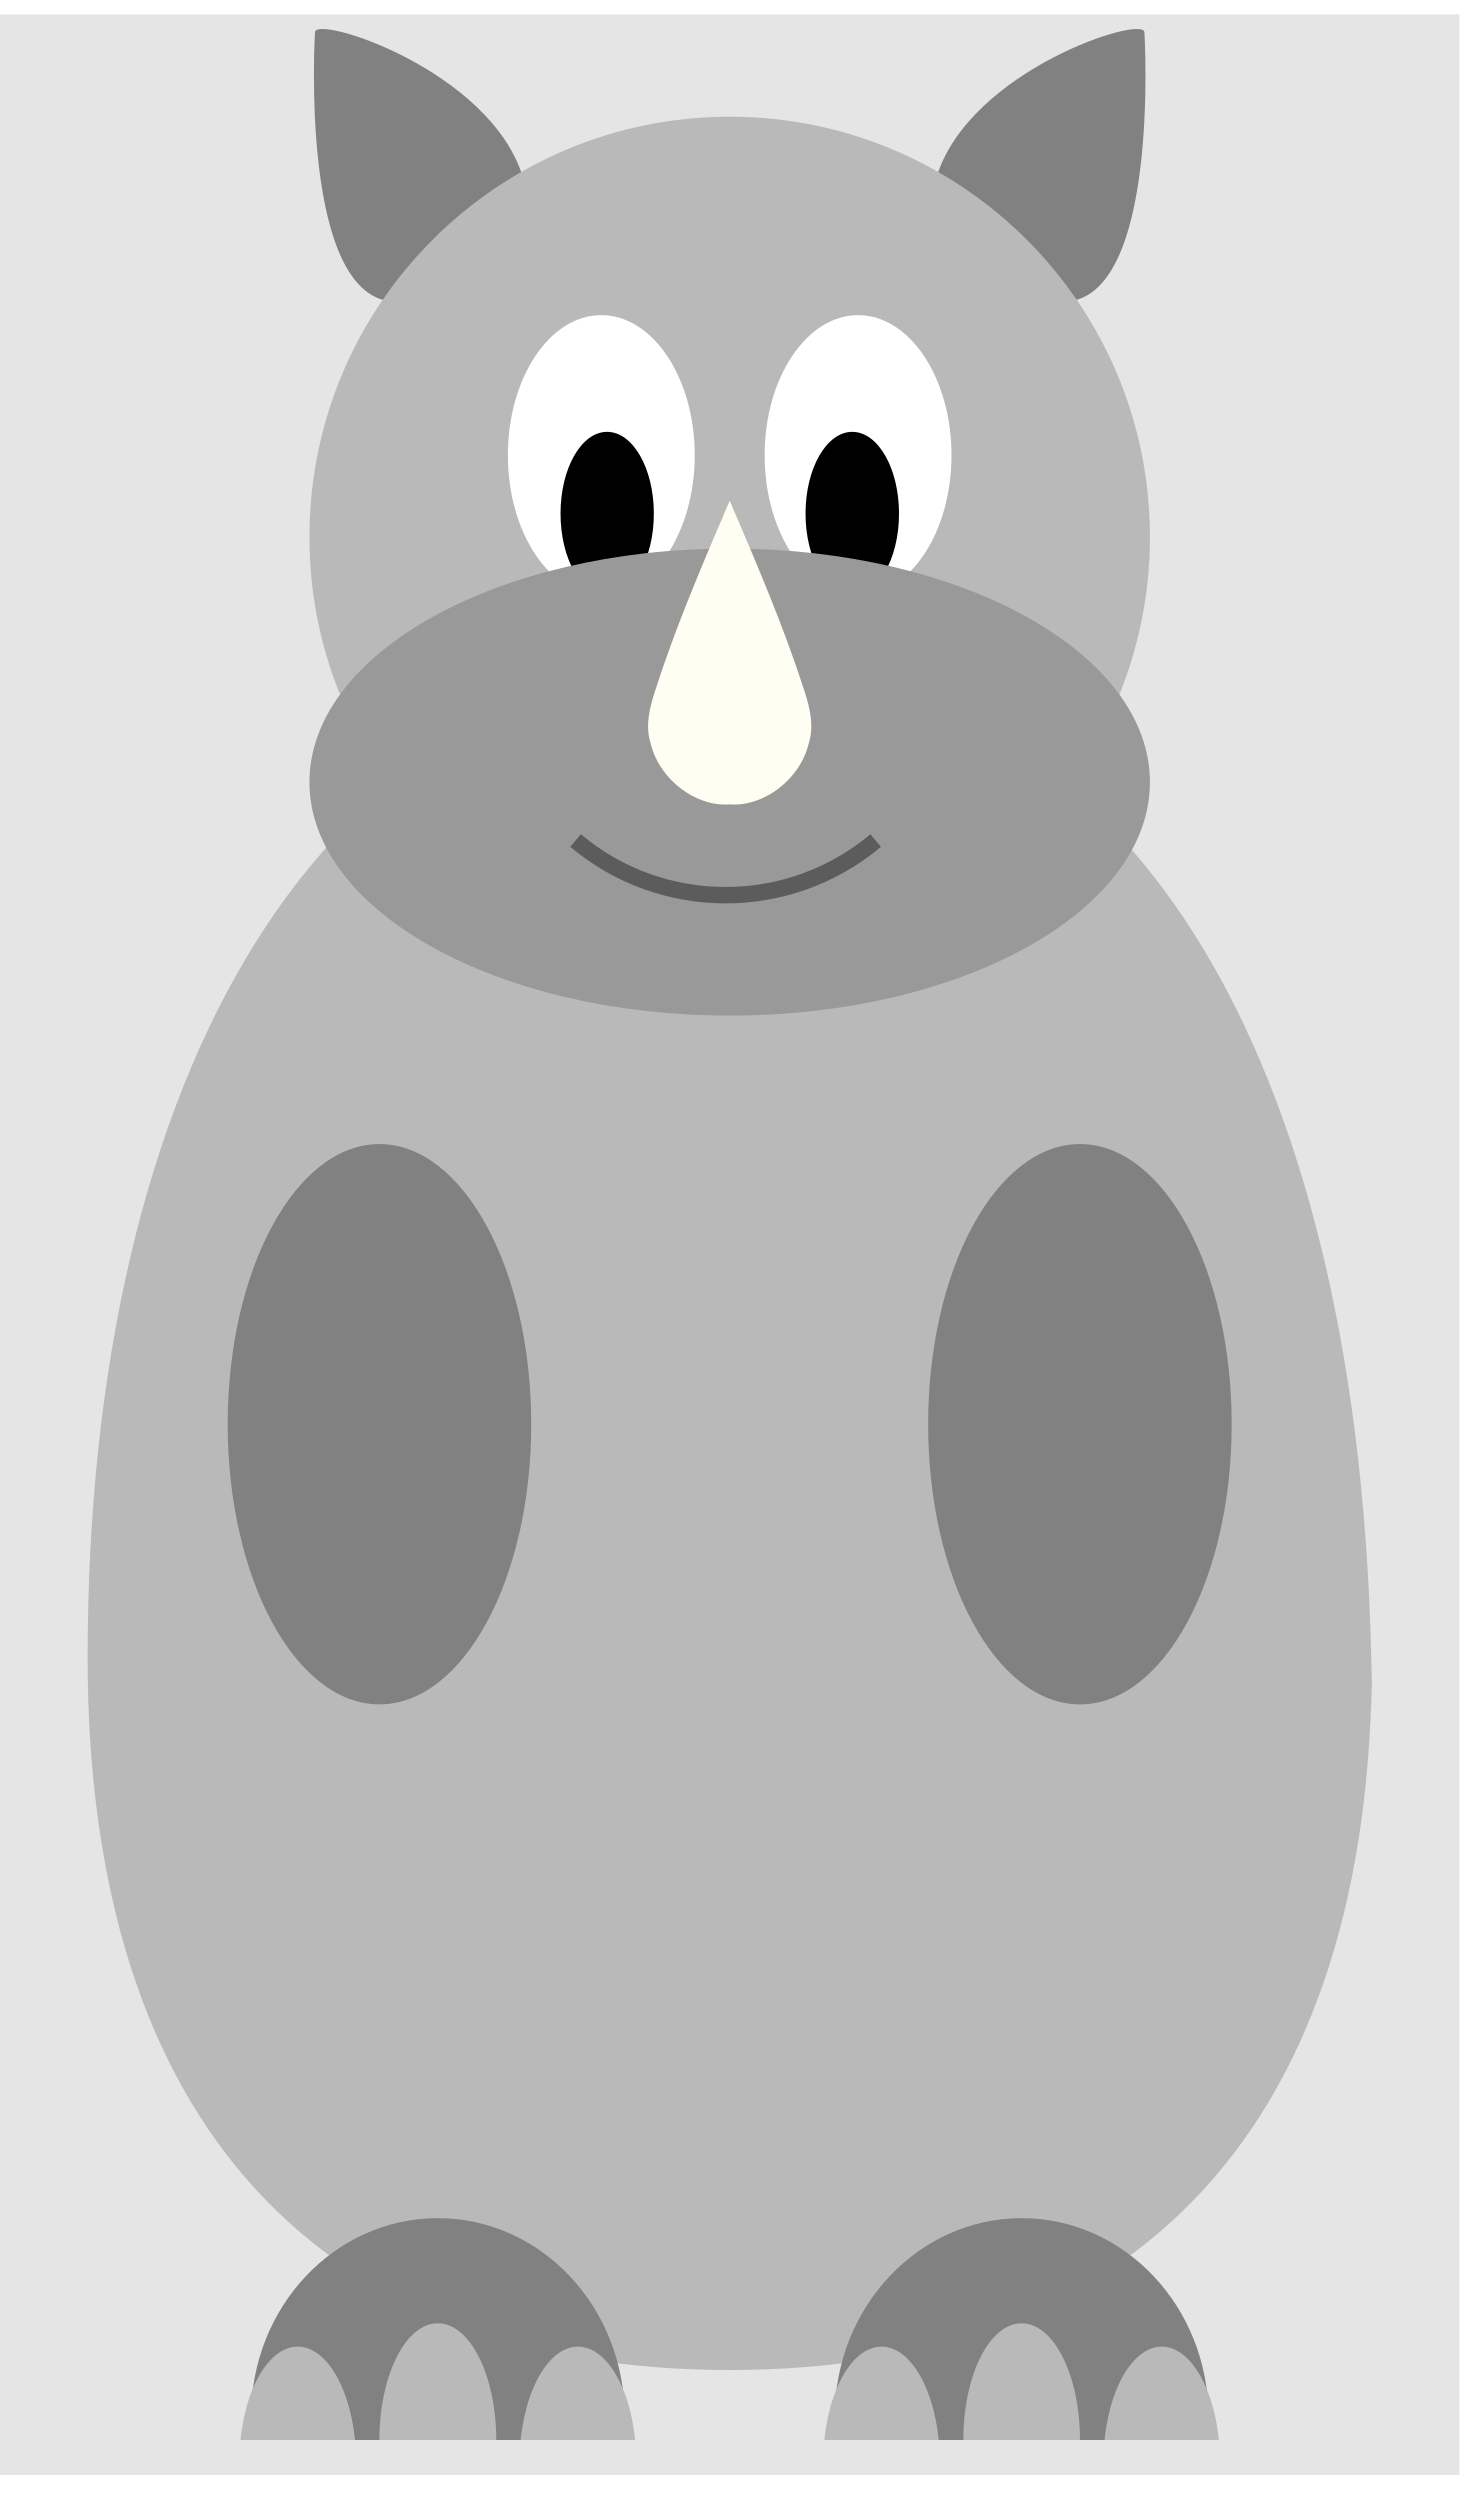
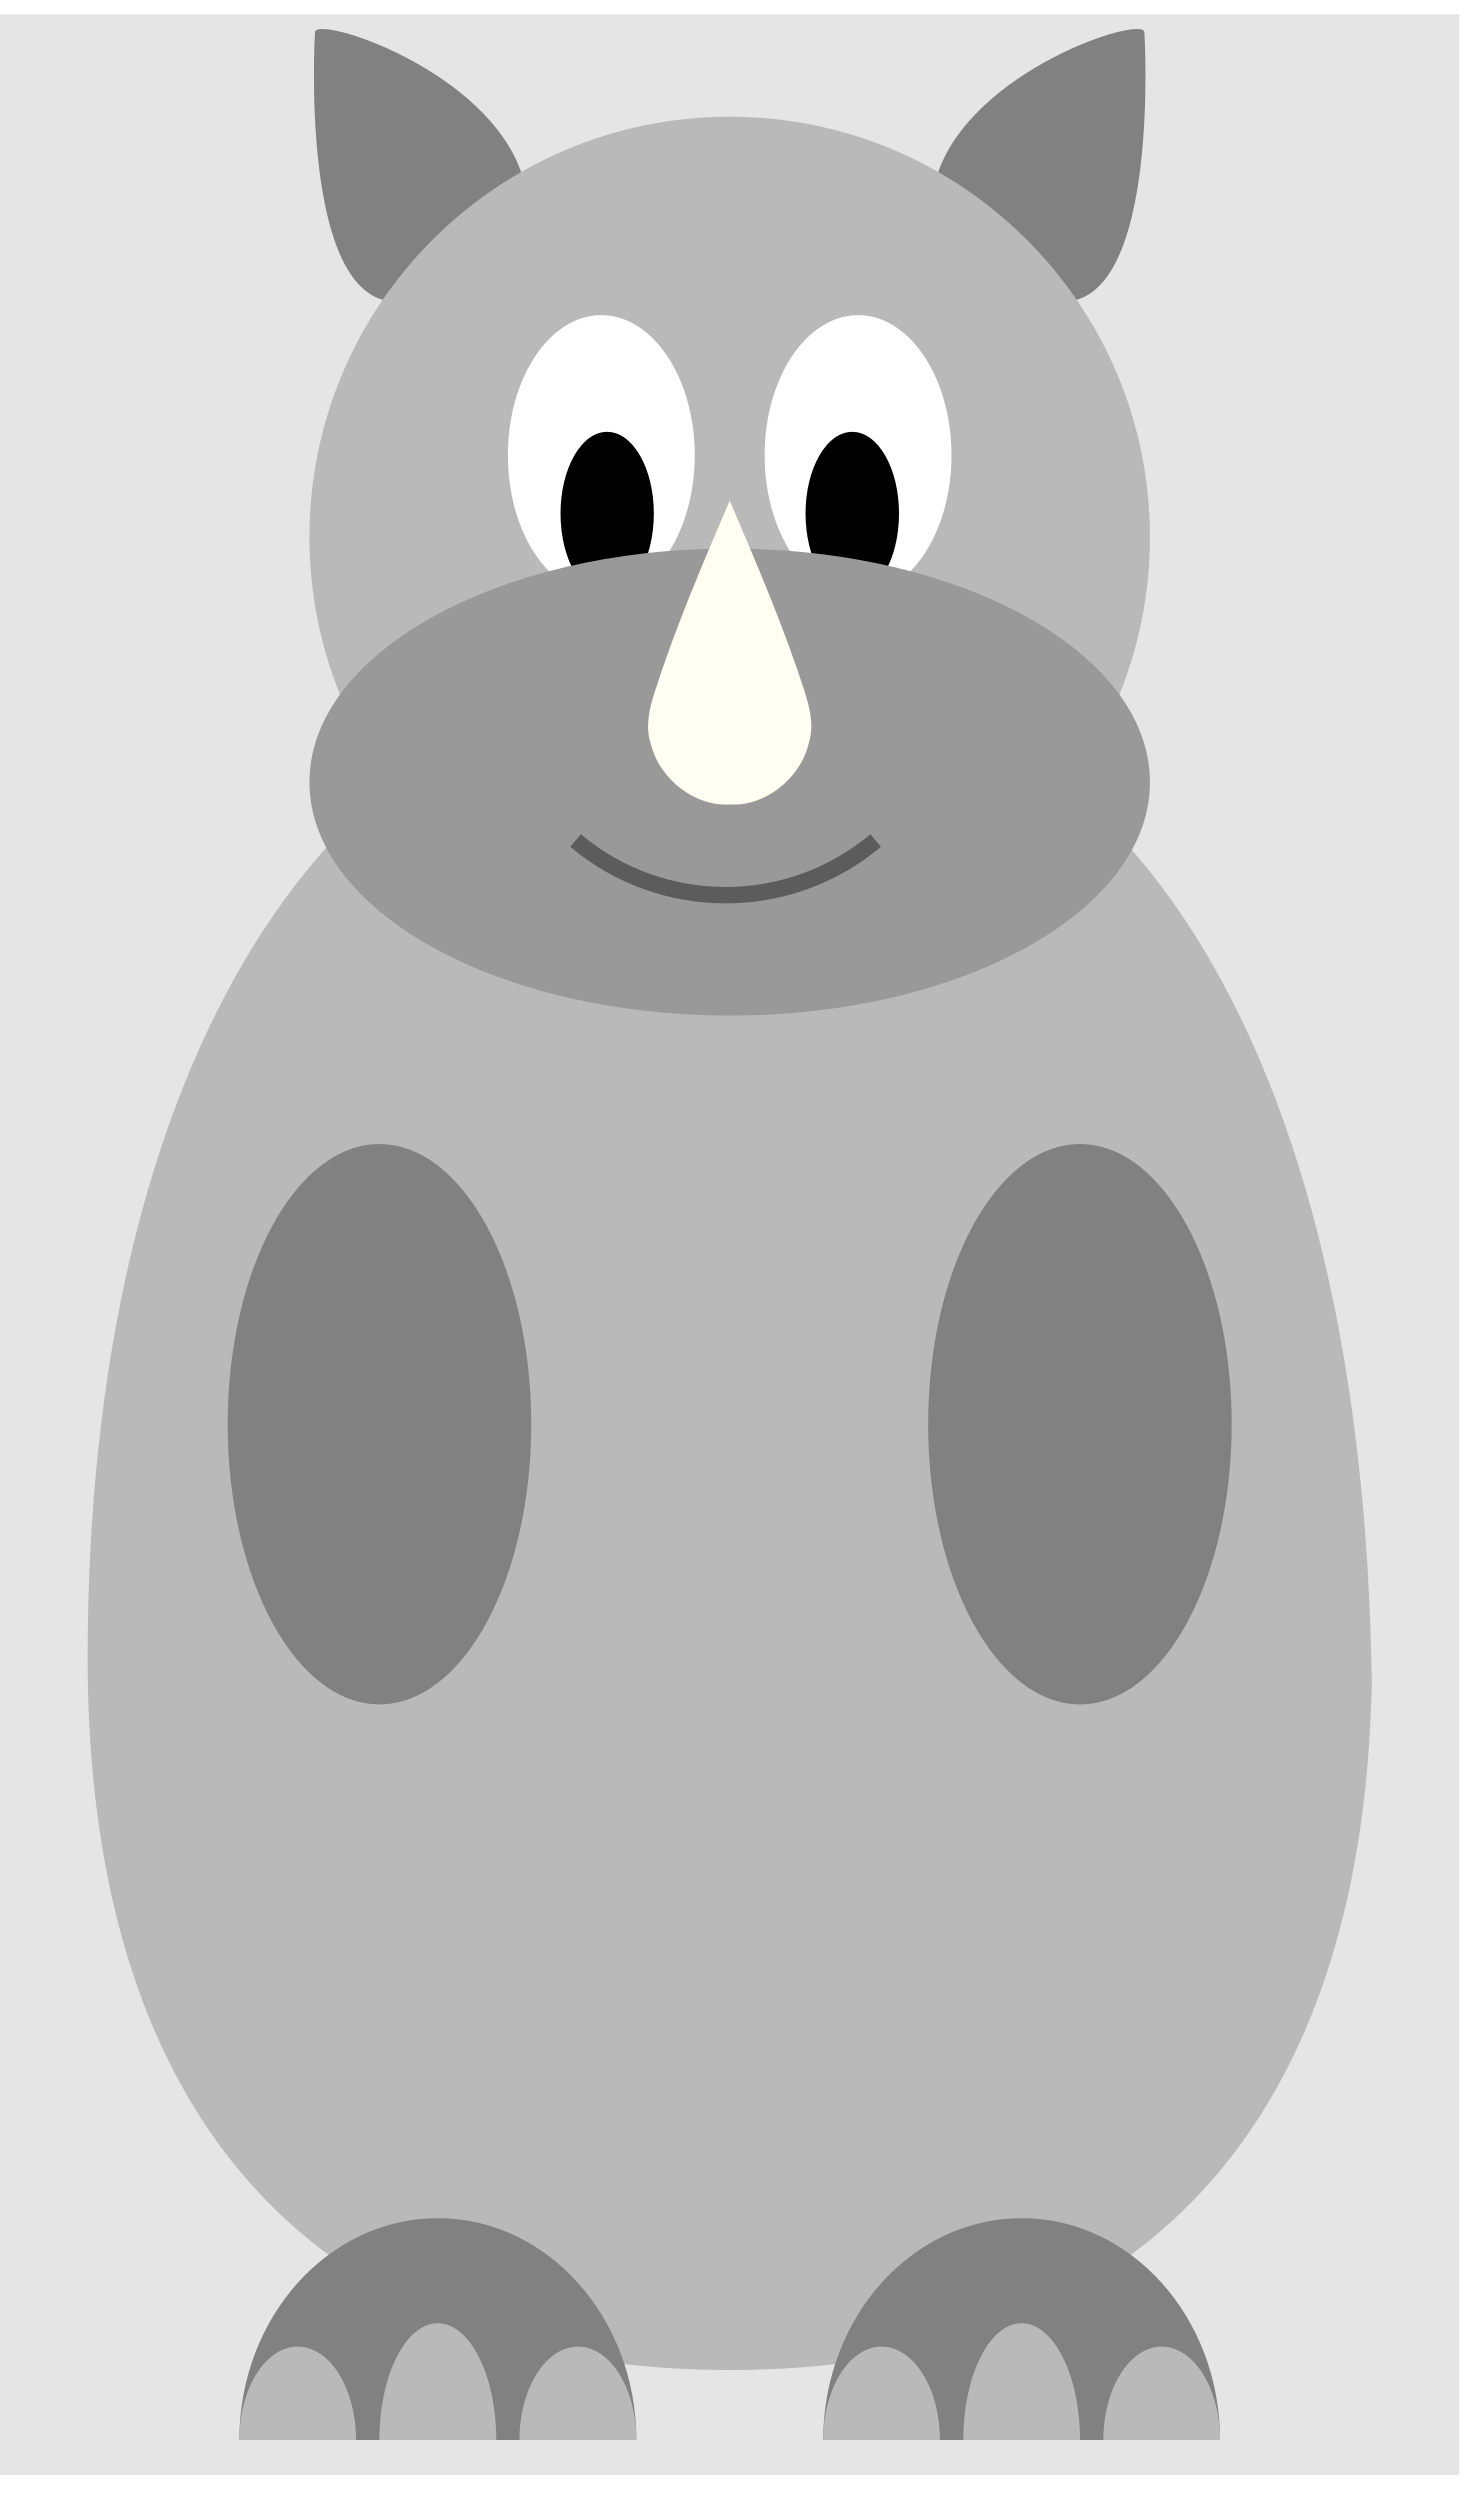
<svg xmlns="http://www.w3.org/2000/svg" width="35.433" height="59.743" viewBox="0 0 35.433 59.743">
  <defs>
    <clipPath id="clip-0">
      <path clip-rule="nonzero" d="M 0 0.344 L 34.875 0.344 L 34.875 59.145 L 0 59.145 Z M 0 0.344 " />
    </clipPath>
    <clipPath id="clip-1">
      <path clip-rule="nonzero" d="M 7 0.344 L 13 0.344 L 13 8 L 7 8 Z M 7 0.344 " />
    </clipPath>
    <clipPath id="clip-2">
      <path clip-rule="nonzero" d="M 22 0.344 L 28 0.344 L 28 8 L 22 8 Z M 22 0.344 " />
-     </clipPath>
-     <clipPath id="clip-3">
-       <path clip-rule="nonzero" d="M 6 53 L 15 53 L 15 58.309 L 6 58.309 Z M 6 53 " />
-     </clipPath>
-     <clipPath id="clip-4">
-       <path clip-rule="nonzero" d="M 19 53 L 29 53 L 29 58.309 L 19 58.309 Z M 19 53 " />
-     </clipPath>
-     <clipPath id="clip-5">
-       <path clip-rule="nonzero" d="M 23 55 L 26 55 L 26 58.309 L 23 58.309 Z M 23 55 " />
-     </clipPath>
-     <clipPath id="clip-6">
-       <path clip-rule="nonzero" d="M 19 56 L 23 56 L 23 58.309 L 19 58.309 Z M 19 56 " />
-     </clipPath>
-     <clipPath id="clip-7">
-       <path clip-rule="nonzero" d="M 26 56 L 30 56 L 30 58.309 L 26 58.309 Z M 26 56 " />
-     </clipPath>
-     <clipPath id="clip-8">
-       <path clip-rule="nonzero" d="M 9 55 L 12 55 L 12 58.309 L 9 58.309 Z M 9 55 " />
-     </clipPath>
-     <clipPath id="clip-9">
-       <path clip-rule="nonzero" d="M 12 56 L 16 56 L 16 58.309 L 12 58.309 Z M 12 56 " />
-     </clipPath>
-     <clipPath id="clip-10">
-       <path clip-rule="nonzero" d="M 5 56 L 9 56 L 9 58.309 L 5 58.309 Z M 5 56 " />
    </clipPath>
  </defs>
  <g clip-path="url(#clip-0)">
    <path fill-rule="nonzero" fill="rgb(89.999%, 89.999%, 89.999%)" fill-opacity="1" d="M 0 59.145 L 34.875 59.145 L 34.875 0.344 L 0 0.344 Z M 0 59.145 " />
  </g>
  <g clip-path="url(#clip-1)">
    <path fill-rule="nonzero" fill="rgb(50.749%, 50.749%, 50.749%)" fill-opacity="1" d="M 12.492 4.223 C 11.699 1.668 7.527 0.344 7.527 0.773 C 7.527 0.773 7.133 7.211 9.473 7.211 C 11.121 7.637 12.492 7.637 12.492 4.223 Z M 12.492 4.223 " />
  </g>
  <g clip-path="url(#clip-2)">
    <path fill-rule="nonzero" fill="rgb(50.749%, 50.749%, 50.749%)" fill-opacity="1" d="M 22.383 4.223 C 23.176 1.668 27.348 0.344 27.348 0.773 C 27.348 0.773 27.746 7.211 25.402 7.211 C 23.754 7.637 22.383 7.637 22.383 4.223 Z M 22.383 4.223 " />
  </g>
  <path fill-rule="nonzero" fill="rgb(72.499%, 72.499%, 72.499%)" fill-opacity="1" d="M 32.785 39.617 C 32.785 50.777 27.203 56.637 17.438 56.637 C 7.672 56.637 2.094 50.777 2.094 39.617 C 2.094 25.664 7.672 15.902 17.438 15.902 C 27.203 15.902 32.785 25.664 32.785 41.012 Z M 32.785 39.617 " />
  <path fill-rule="nonzero" fill="rgb(50.749%, 50.749%, 50.749%)" fill-opacity="1" d="M 25.809 27.34 C 23.805 27.34 22.18 30.336 22.18 34.035 C 22.18 37.734 23.805 40.73 25.809 40.73 C 27.812 40.73 29.434 37.734 29.434 34.035 C 29.434 30.336 27.812 27.34 25.809 27.34 Z M 25.809 27.34 " />
  <path fill-rule="nonzero" fill="rgb(50.749%, 50.749%, 50.749%)" fill-opacity="1" d="M 9.066 40.73 C 11.07 40.73 12.695 37.734 12.695 34.035 C 12.695 30.336 11.07 27.34 9.066 27.34 C 7.066 27.34 5.441 30.336 5.441 34.035 C 5.441 37.734 7.066 40.73 9.066 40.73 Z M 9.066 40.73 " />
  <path fill-rule="nonzero" fill="rgb(72.499%, 72.499%, 72.499%)" fill-opacity="1" d="M 27.48 12.832 C 27.48 7.285 22.984 2.789 17.438 2.789 C 11.891 2.789 7.395 7.285 7.395 12.832 C 7.395 18.379 11.891 22.875 17.438 22.875 C 22.984 22.875 27.48 18.379 27.48 12.832 Z M 27.48 12.832 " />
  <path fill-rule="nonzero" fill="rgb(100%, 100%, 100%)" fill-opacity="1" d="M 16.602 10.879 C 16.602 9.031 15.602 7.531 14.367 7.531 C 13.137 7.531 12.137 9.031 12.137 10.879 C 12.137 12.727 13.137 14.227 14.367 14.227 C 15.602 14.227 16.602 12.727 16.602 10.879 Z M 16.602 10.879 " />
  <path fill-rule="nonzero" fill="rgb(100%, 100%, 100%)" fill-opacity="1" d="M 22.738 10.879 C 22.738 9.031 21.738 7.531 20.508 7.531 C 19.273 7.531 18.273 9.031 18.273 10.879 C 18.273 12.727 19.273 14.227 20.508 14.227 C 21.738 14.227 22.738 12.727 22.738 10.879 Z M 22.738 10.879 " />
  <path fill-rule="nonzero" fill="rgb(0%, 0%, 0%)" fill-opacity="1" d="M 15.625 12.273 C 15.625 11.195 15.125 10.32 14.508 10.32 C 13.891 10.32 13.395 11.195 13.395 12.273 C 13.395 13.352 13.891 14.227 14.508 14.227 C 15.125 14.227 15.625 13.352 15.625 12.273 Z M 15.625 12.273 " />
  <path fill-rule="nonzero" fill="rgb(0%, 0%, 0%)" fill-opacity="1" d="M 21.484 12.273 C 21.484 11.195 20.984 10.32 20.367 10.32 C 19.75 10.32 19.25 11.195 19.25 12.273 C 19.25 13.352 19.75 14.227 20.367 14.227 C 20.984 14.227 21.484 13.352 21.484 12.273 Z M 21.484 12.273 " />
  <path fill-rule="nonzero" fill="rgb(60.175%, 60.175%, 60.175%)" fill-opacity="1" d="M 27.48 18.691 C 27.48 15.609 22.984 13.109 17.438 13.109 C 11.891 13.109 7.395 15.609 7.395 18.691 C 7.395 21.773 11.891 24.27 17.438 24.27 C 22.984 24.27 27.48 21.773 27.48 18.691 Z M 27.48 18.691 " />
  <path fill-rule="nonzero" fill="rgb(100%, 99.744%, 95.001%)" fill-opacity="1" d="M 17.438 11.965 C 16.793 13.469 16.145 14.977 15.648 16.531 C 15.52 16.926 15.418 17.348 15.547 17.758 C 15.754 18.637 16.637 19.285 17.438 19.223 C 18.238 19.285 19.121 18.637 19.328 17.758 C 19.457 17.348 19.355 16.926 19.23 16.531 C 18.73 14.977 18.082 13.469 17.438 11.965 Z M 17.438 11.965 " />
  <path fill="none" stroke-width="0.399" stroke-linecap="butt" stroke-linejoin="miter" stroke="rgb(36.249%, 36.249%, 36.249%)" stroke-opacity="1" stroke-miterlimit="10" d="M 3.544 42.52 C 1.436 40.75 -1.64 40.75 -3.743 42.52 " transform="matrix(0.98425, 0, 0, -0.98425, 17.43796, 61.9364)" />
-   <g clip-path="url(#clip-3)">
-     <path fill-rule="nonzero" fill="rgb(50.749%, 50.749%, 50.749%)" fill-opacity="1" d="M 14.926 57.75 C 14.926 55.133 12.93 53.008 10.461 53.008 C 7.996 53.008 6 55.133 6 57.75 C 6 60.371 7.996 62.496 10.461 62.496 C 12.93 62.496 14.926 60.371 14.926 57.75 Z M 14.926 57.75 " />
-   </g>
-   <g clip-path="url(#clip-4)">
-     <path fill-rule="nonzero" fill="rgb(50.749%, 50.749%, 50.749%)" fill-opacity="1" d="M 28.879 57.75 C 28.879 55.133 26.879 53.008 24.414 53.008 C 21.949 53.008 19.949 55.133 19.949 57.75 C 19.949 60.371 21.949 62.496 24.414 62.496 C 26.879 62.496 28.879 60.371 28.879 57.75 Z M 28.879 57.75 " />
-   </g>
-   <g clip-path="url(#clip-5)">
-     <path fill-rule="nonzero" fill="rgb(72.499%, 72.499%, 72.499%)" fill-opacity="1" d="M 25.809 58.309 C 25.809 56.77 25.184 55.52 24.414 55.52 C 23.641 55.52 23.02 56.77 23.02 58.309 C 23.02 59.852 23.641 61.098 24.414 61.098 C 25.184 61.098 25.809 59.852 25.809 58.309 Z M 25.809 58.309 " />
-   </g>
-   <g clip-path="url(#clip-6)">
-     <path fill-rule="nonzero" fill="rgb(72.499%, 72.499%, 72.499%)" fill-opacity="1" d="M 22.461 58.867 C 22.461 57.328 21.836 56.078 21.066 56.078 C 20.293 56.078 19.672 57.328 19.672 58.867 C 19.672 60.41 20.293 61.656 21.066 61.656 C 21.836 61.656 22.461 60.41 22.461 58.867 Z M 22.461 58.867 " />
-   </g>
-   <g clip-path="url(#clip-7)">
-     <path fill-rule="nonzero" fill="rgb(72.499%, 72.499%, 72.499%)" fill-opacity="1" d="M 29.156 58.867 C 29.156 57.328 28.531 56.078 27.762 56.078 C 26.992 56.078 26.367 57.328 26.367 58.867 C 26.367 60.41 26.992 61.656 27.762 61.656 C 28.531 61.656 29.156 60.41 29.156 58.867 Z M 29.156 58.867 " />
-   </g>
-   <g clip-path="url(#clip-8)">
-     <path fill-rule="nonzero" fill="rgb(72.499%, 72.499%, 72.499%)" fill-opacity="1" d="M 11.859 58.309 C 11.859 56.77 11.234 55.52 10.461 55.52 C 9.691 55.52 9.066 56.77 9.066 58.309 C 9.066 59.852 9.691 61.098 10.461 61.098 C 11.234 61.098 11.859 59.852 11.859 58.309 Z M 11.859 58.309 " />
-   </g>
-   <g clip-path="url(#clip-9)">
-     <path fill-rule="nonzero" fill="rgb(72.499%, 72.499%, 72.499%)" fill-opacity="1" d="M 15.207 58.867 C 15.207 57.328 14.582 56.078 13.812 56.078 C 13.039 56.078 12.414 57.328 12.414 58.867 C 12.414 60.41 13.039 61.656 13.812 61.656 C 14.582 61.656 15.207 60.41 15.207 58.867 Z M 15.207 58.867 " />
-   </g>
-   <g clip-path="url(#clip-10)">
-     <path fill-rule="nonzero" fill="rgb(72.499%, 72.499%, 72.499%)" fill-opacity="1" d="M 8.512 58.867 C 8.512 57.328 7.887 56.078 7.113 56.078 C 6.344 56.078 5.719 57.328 5.719 58.867 C 5.719 60.41 6.344 61.656 7.113 61.656 C 7.887 61.656 8.512 60.41 8.512 58.867 Z M 8.512 58.867 " />
-   </g>
+   <path fill-rule="nonzero" fill="rgb(50.749%, 50.749%, 50.749%)" fill-opacity="1" d="M 15.207 58.309 C 15.207 55.383 13.082 53.008 10.461 53.008 C 7.844 53.008 5.719 55.383 5.719 58.309 Z M 15.207 58.309 " />
+   <path fill-rule="nonzero" fill="rgb(72.499%, 72.499%, 72.499%)" fill-opacity="1" d="M 15.207 58.309 C 15.207 57.078 14.582 56.078 13.812 56.078 C 13.039 56.078 12.414 57.078 12.414 58.309 Z M 15.207 58.309 " />
+   <path fill-rule="nonzero" fill="rgb(72.499%, 72.499%, 72.499%)" fill-opacity="1" d="M 11.859 58.309 C 11.859 56.77 11.234 55.52 10.461 55.52 C 9.691 55.52 9.066 56.77 9.066 58.309 Z M 11.859 58.309 " />
+   <path fill-rule="nonzero" fill="rgb(72.499%, 72.499%, 72.499%)" fill-opacity="1" d="M 8.508 58.309 C 8.508 57.078 7.887 56.078 7.113 56.078 C 6.344 56.078 5.719 57.078 5.719 58.309 Z M 8.508 58.309 " />
+   <path fill-rule="nonzero" fill="rgb(50.749%, 50.749%, 50.749%)" fill-opacity="1" d="M 19.672 58.309 C 19.672 55.383 21.793 53.008 24.414 53.008 C 27.031 53.008 29.156 55.383 29.156 58.309 Z M 19.672 58.309 " />
+   <path fill-rule="nonzero" fill="rgb(72.499%, 72.499%, 72.499%)" fill-opacity="1" d="M 19.672 58.309 C 19.672 57.078 20.293 56.078 21.066 56.078 C 21.836 56.078 22.461 57.078 22.461 58.309 Z M 19.672 58.309 " />
+   <path fill-rule="nonzero" fill="rgb(72.499%, 72.499%, 72.499%)" fill-opacity="1" d="M 23.02 58.309 C 23.02 56.77 23.641 55.52 24.414 55.52 C 25.184 55.52 25.809 56.77 25.809 58.309 Z M 23.02 58.309 " />
+   <path fill-rule="nonzero" fill="rgb(72.499%, 72.499%, 72.499%)" fill-opacity="1" d="M 26.367 58.309 C 26.367 57.078 26.992 56.078 27.762 56.078 C 28.531 56.078 29.156 57.078 29.156 58.309 Z M 26.367 58.309 " />
</svg>
